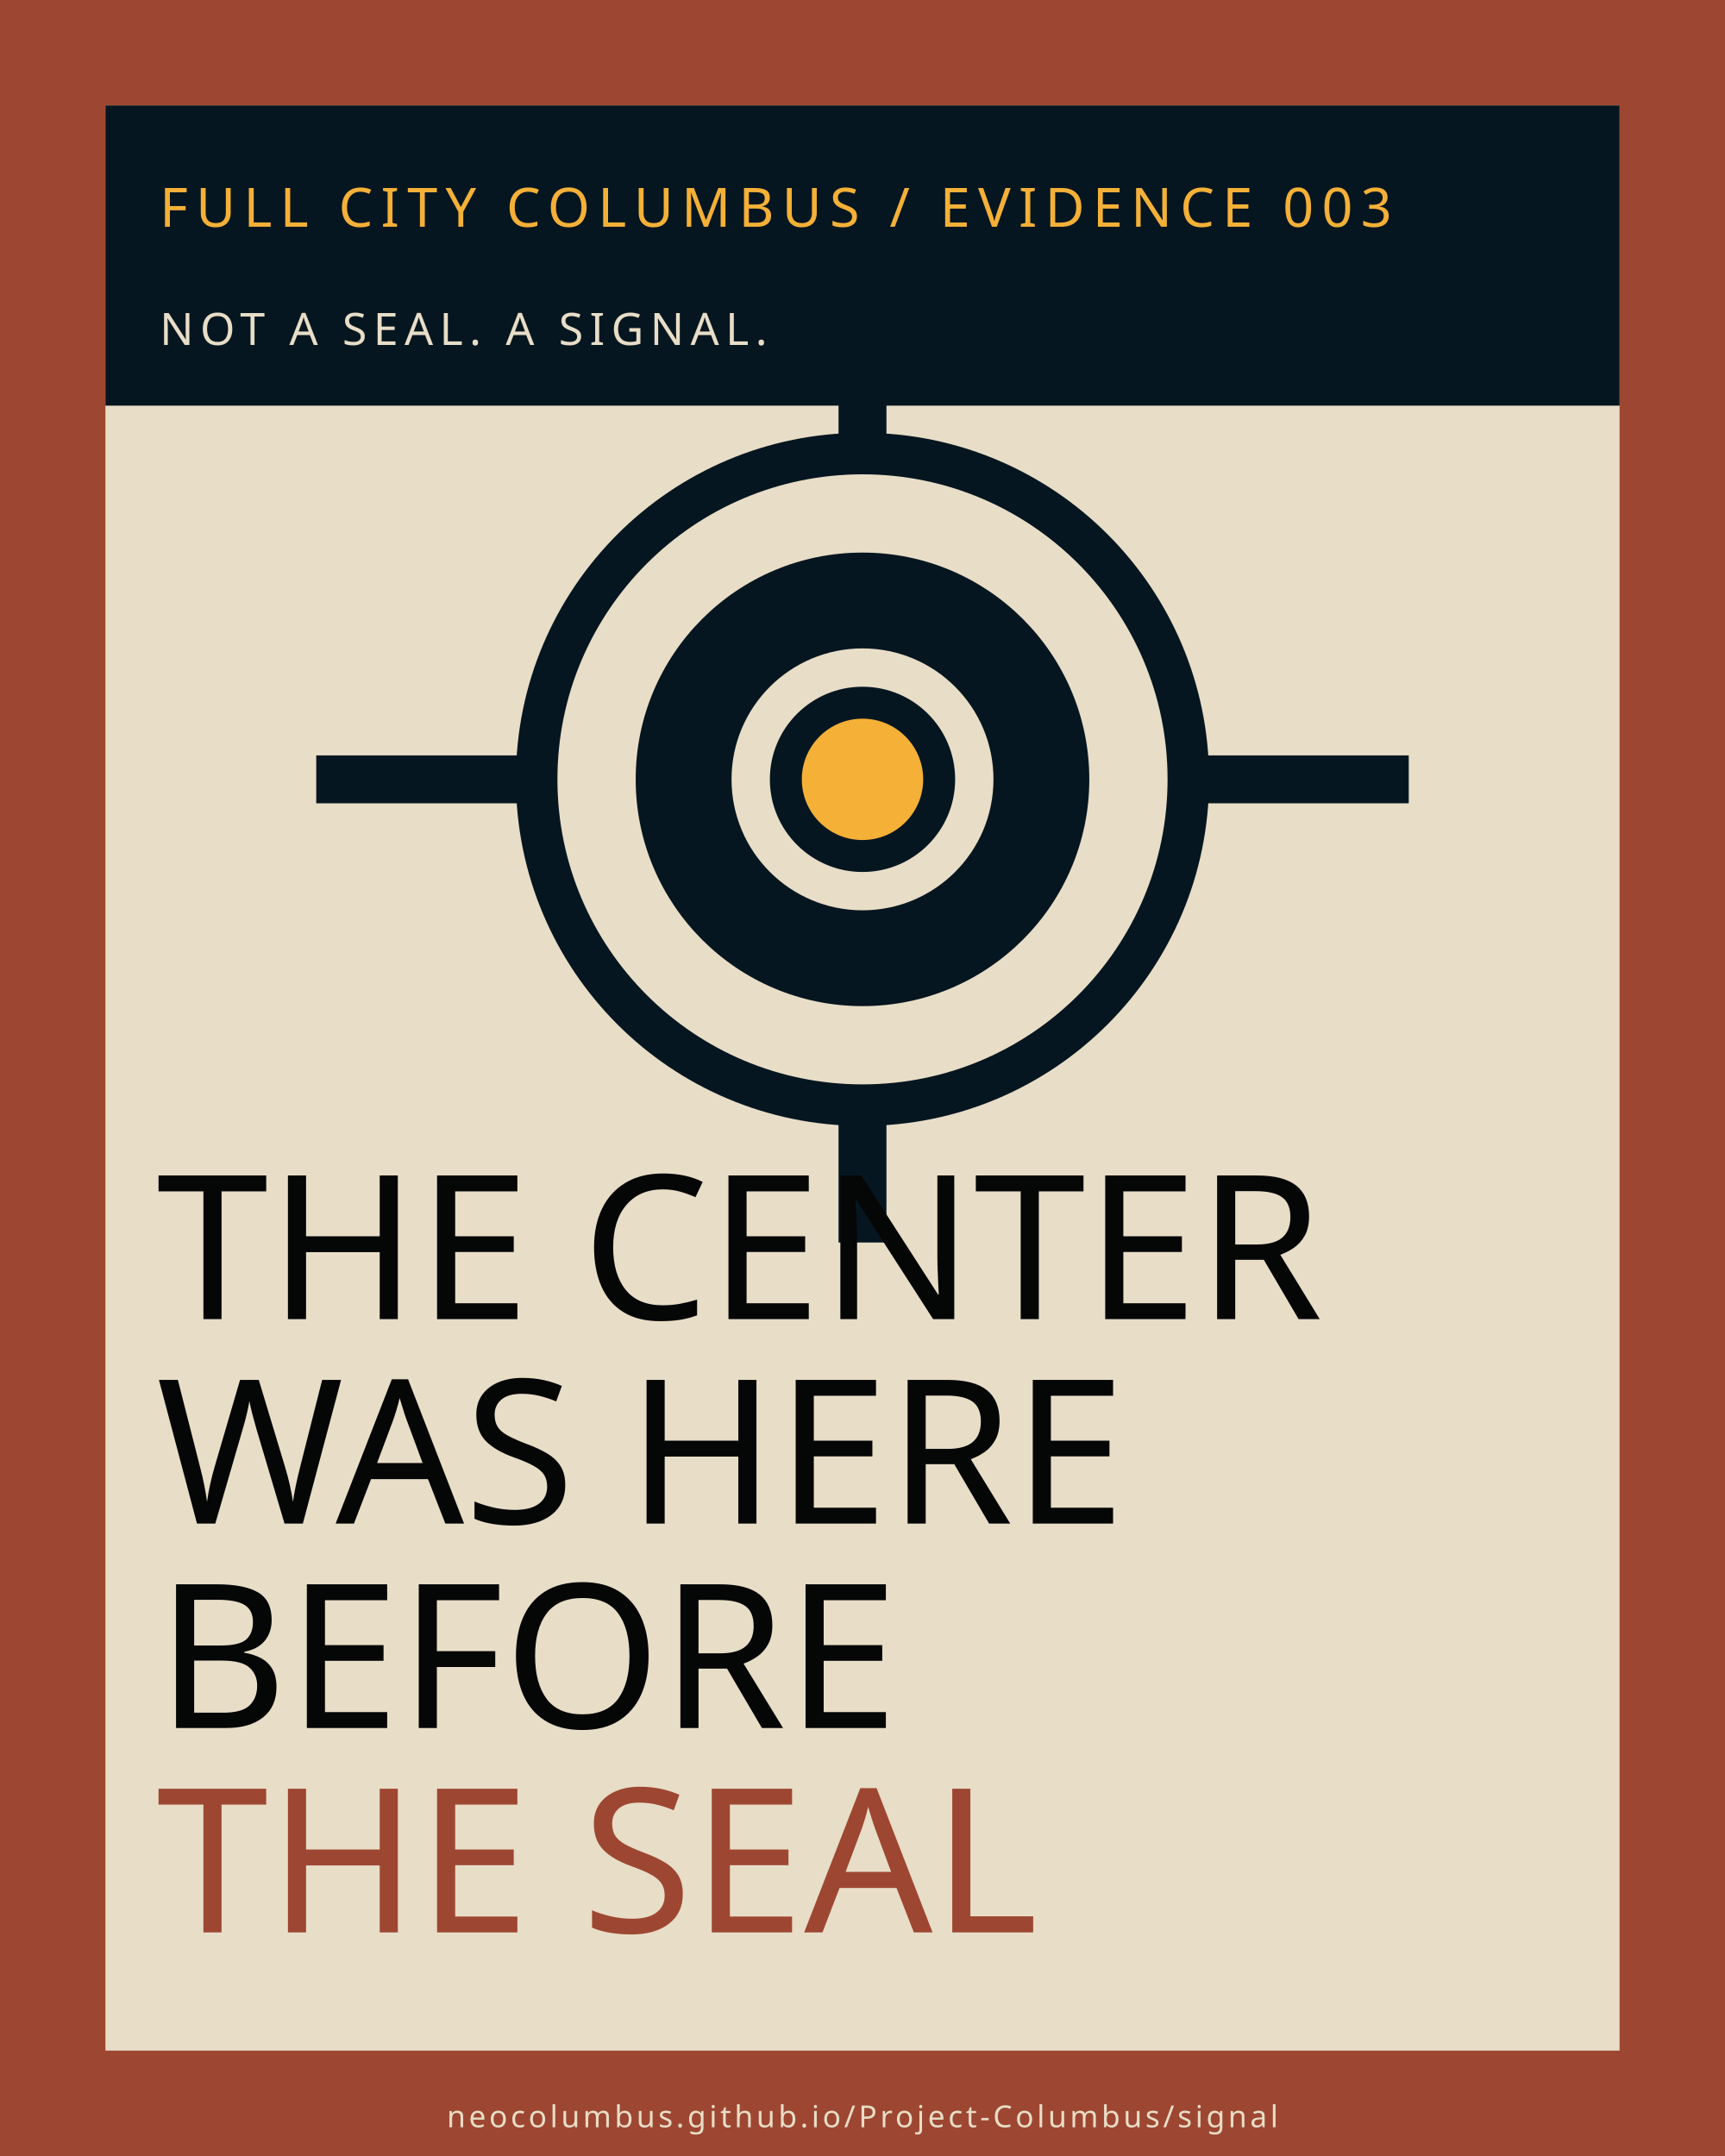
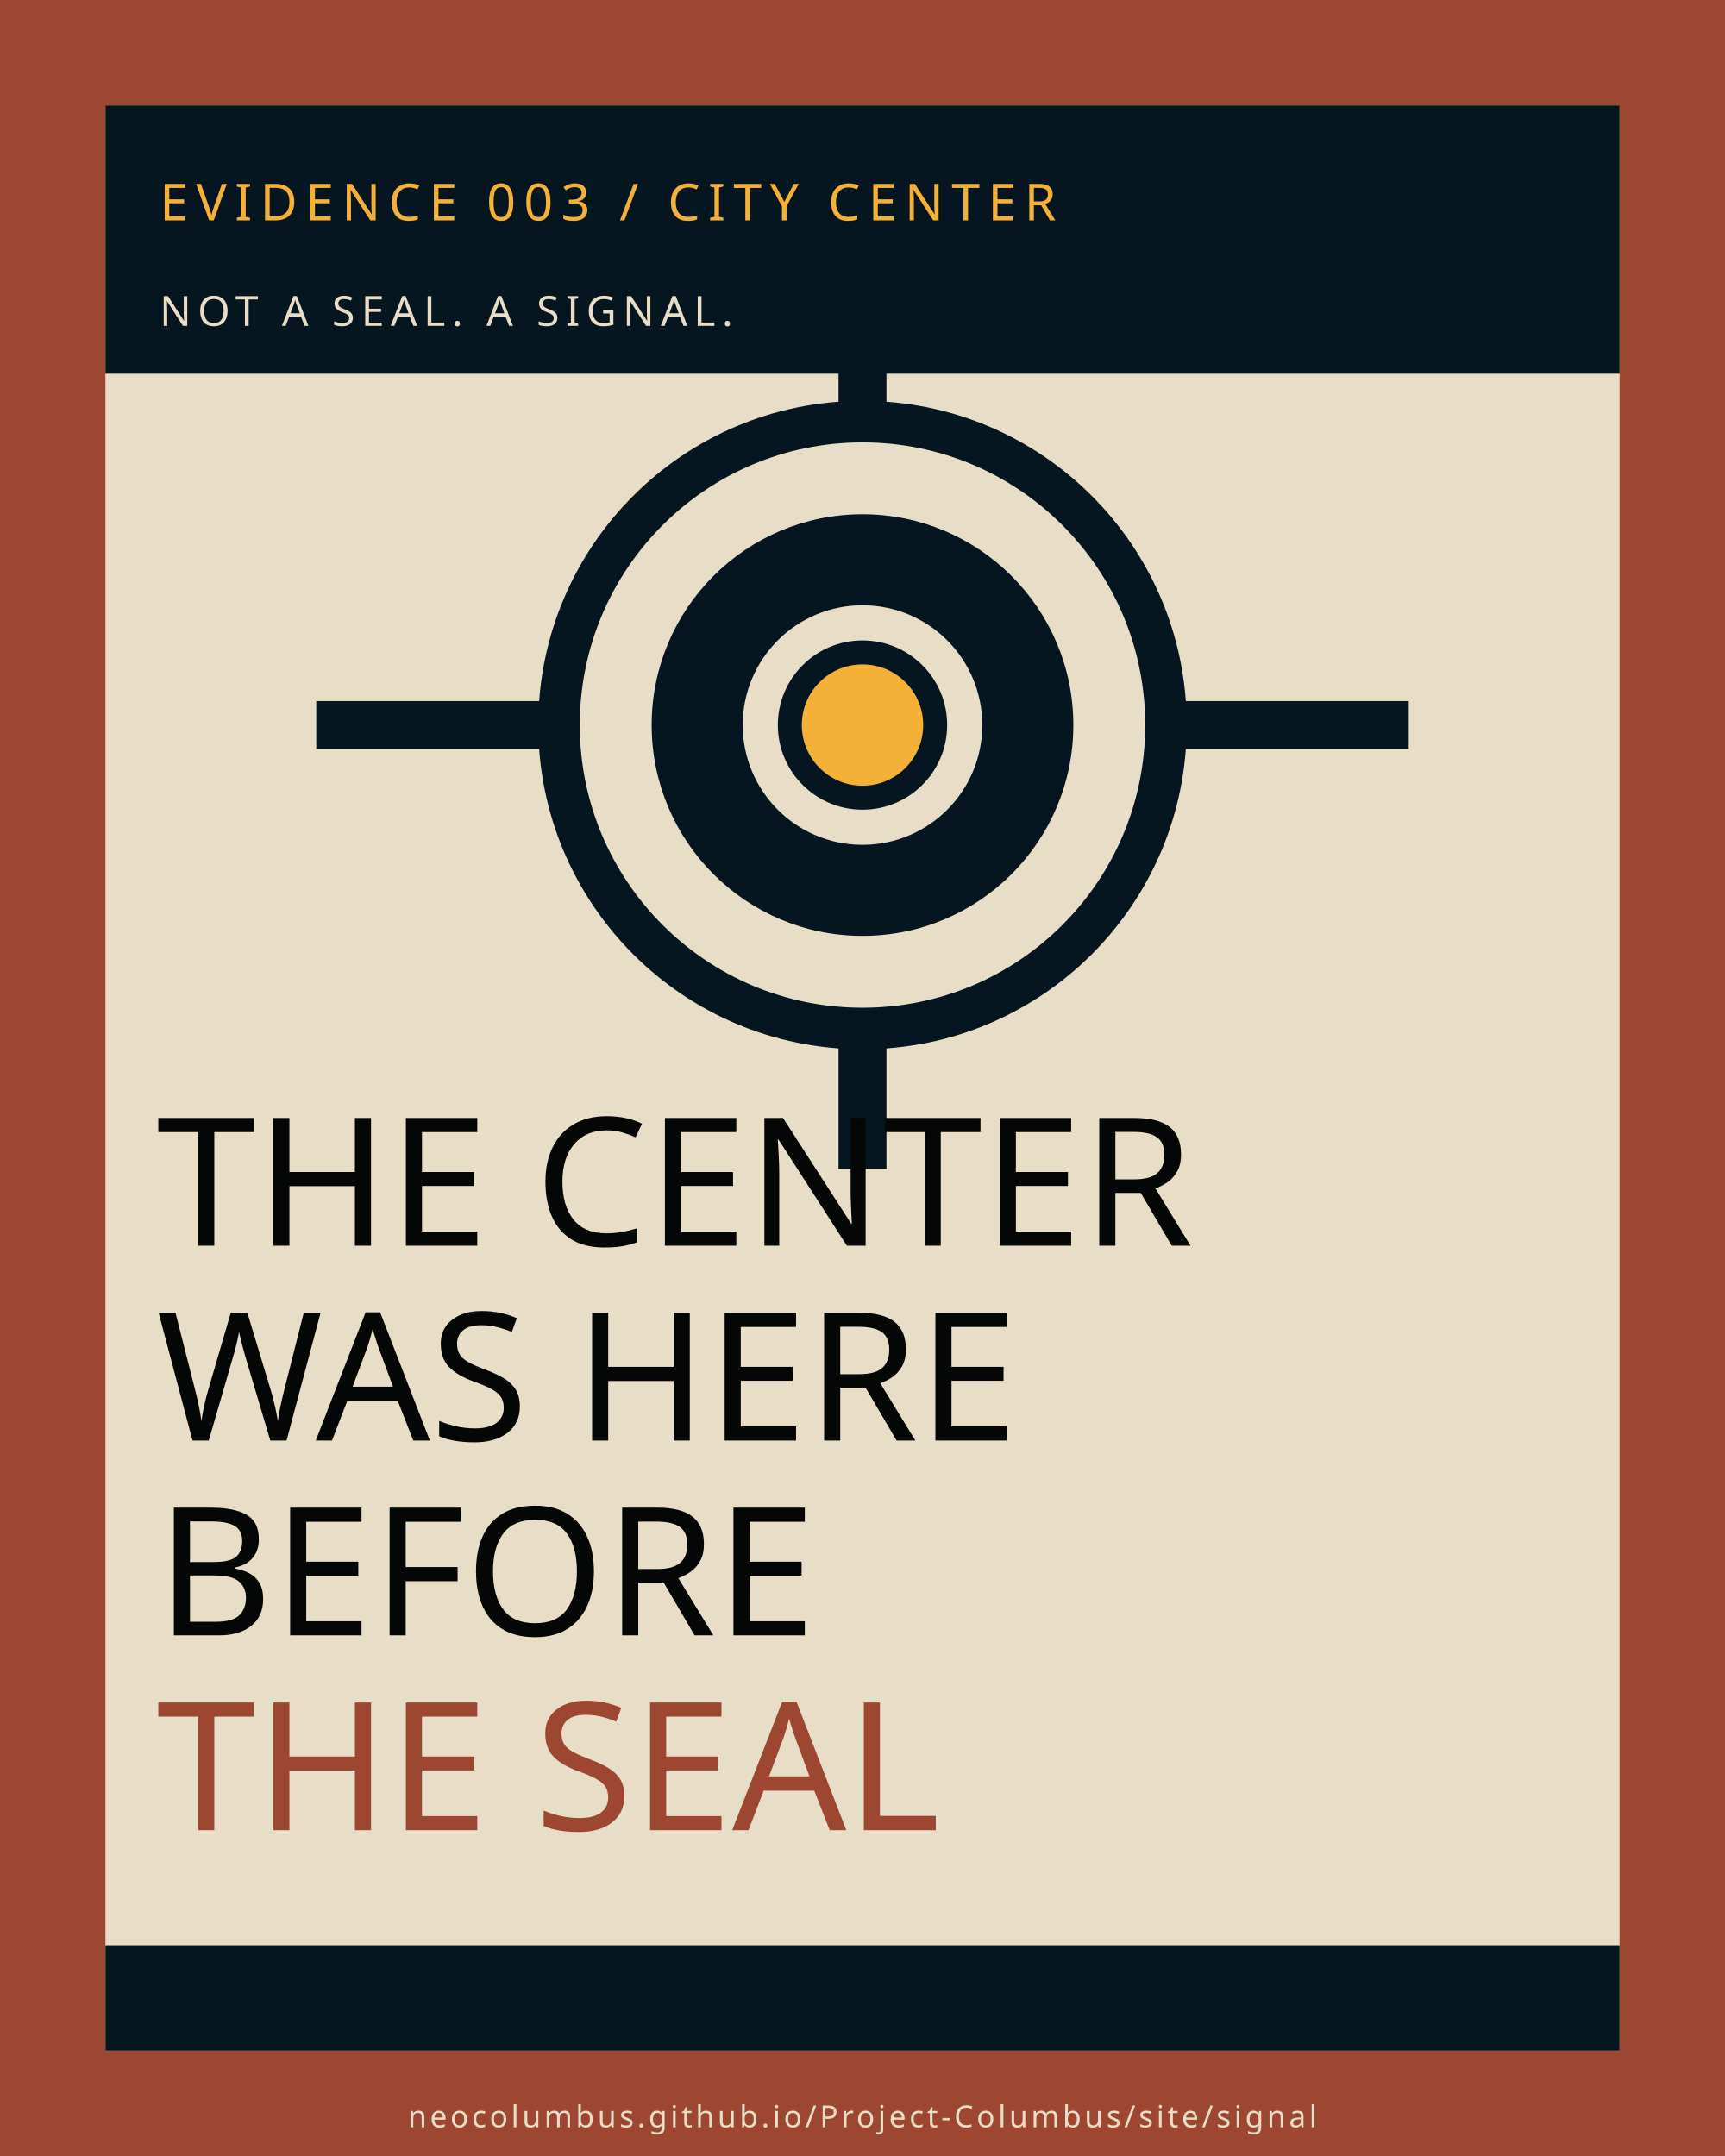
<svg xmlns="http://www.w3.org/2000/svg" viewBox="0 0 1080 1350" role="img" aria-labelledby="title desc">
  <rect width="1080" height="1350" fill="#9D4732" />
  <rect x="66" y="66" width="948" height="1218" fill="#E8DDC7" />
-   <rect x="66" y="66" width="948" height="188" fill="#061620" />
-   <text x="100" y="142" fill="#F4B037" font-family="Arial Black, Impact, sans-serif" font-size="34" letter-spacing="5">FULL CITY COLUMBUS / EVIDENCE 003</text>
-   <text x="100" y="216" fill="#E8DDC7" font-family="Arial Black, Impact, sans-serif" font-size="28" letter-spacing="4">NOT A SEAL. A SIGNAL.</text>
-   <g transform="translate(540 488)">
+   <rect x="66" y="66" width="948" height="168" fill="#061620" />
+   <text x="100" y="138" fill="#F4B037" font-family="Arial Black, Impact, sans-serif" font-size="32" letter-spacing="5">EVIDENCE 003 / CITY CENTER</text>
+   <text x="100" y="204" fill="#E8DDC7" font-family="Arial Black, Impact, sans-serif" font-size="26" letter-spacing="4">NOT A SEAL. A SIGNAL.</text>
+   <g transform="translate(540 454)">
    <rect x="-342" y="-15" width="684" height="30" fill="#061620" />
-     <rect x="-15" y="-300" width="30" height="590" fill="#061620" />
-     <circle r="204" fill="#E8DDC7" stroke="#061620" stroke-width="26" />
-     <circle r="142" fill="#061620" />
-     <circle r="70" fill="none" stroke="#E8DDC7" stroke-width="24" />
+     <rect x="-15" y="-282" width="30" height="560" fill="#061620" />
+     <circle r="190" fill="#E8DDC7" stroke="#061620" stroke-width="26" />
+     <circle r="132" fill="#061620" />
+     <circle r="64" fill="none" stroke="#E8DDC7" stroke-width="22" />
    <circle r="38" fill="#F4B037" />
  </g>
-   <text x="98" y="826" fill="#050606" font-family="Impact, Arial Black, sans-serif" font-size="126">THE CENTER</text>
-   <text x="98" y="954" fill="#050606" font-family="Impact, Arial Black, sans-serif" font-size="126">WAS HERE</text>
-   <text x="98" y="1082" fill="#050606" font-family="Impact, Arial Black, sans-serif" font-size="126">BEFORE</text>
-   <text x="98" y="1210" fill="#9D4732" font-family="Impact, Arial Black, sans-serif" font-size="126">THE SEAL</text>
-   <text x="540" y="1332" text-anchor="middle" fill="#E8DDC7" font-family="Arial Black, Impact, sans-serif" font-size="19" letter-spacing="2">neocolumbus.github.io/Project-Columbus/signal</text>
+   <text x="98" y="780" fill="#050606" font-family="Impact, Arial Black, sans-serif" font-size="112">THE CENTER</text>
+   <text x="98" y="902" fill="#050606" font-family="Impact, Arial Black, sans-serif" font-size="112">WAS HERE</text>
+   <text x="98" y="1024" fill="#050606" font-family="Impact, Arial Black, sans-serif" font-size="112">BEFORE</text>
+   <text x="98" y="1146" fill="#9D4732" font-family="Impact, Arial Black, sans-serif" font-size="112">THE SEAL</text>
+   <rect x="66" y="1218" width="948" height="66" fill="#061620" />
+   <text x="540" y="1332" text-anchor="middle" fill="#E8DDC7" font-family="Arial Black, Impact, sans-serif" font-size="19" letter-spacing="2">neocolumbus.github.io/Project-Columbus/site/signal</text>
</svg>
